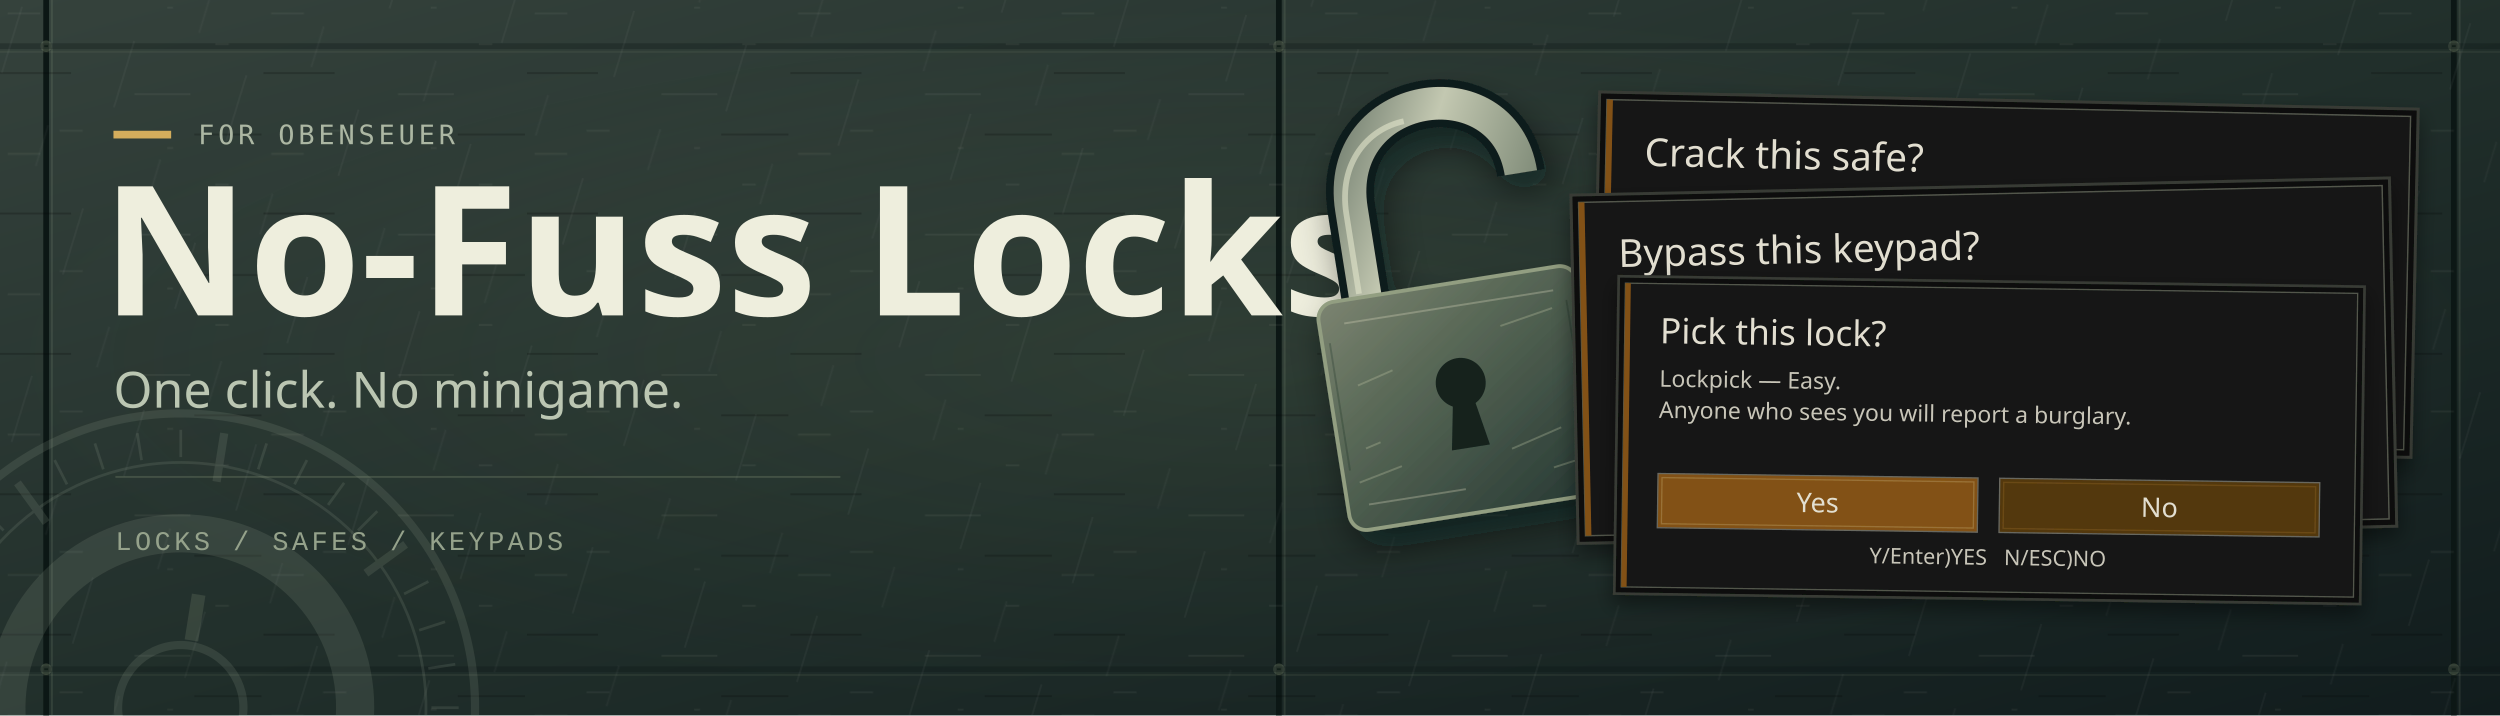
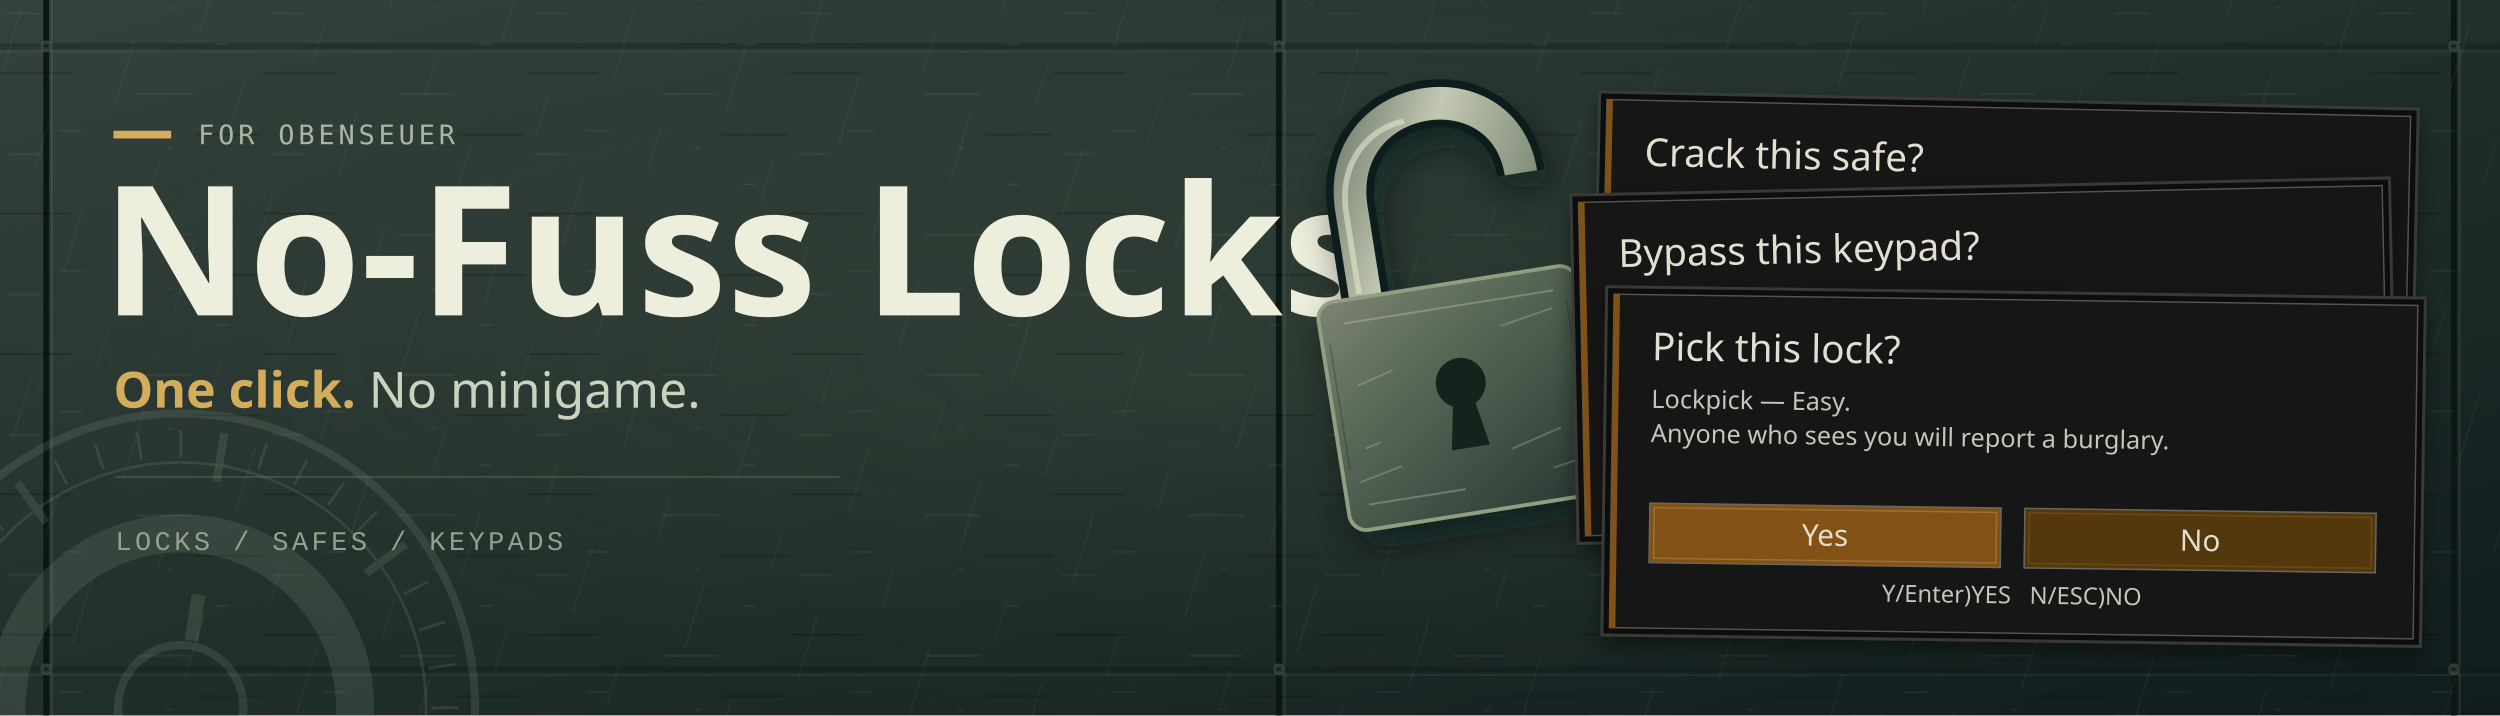
<svg xmlns="http://www.w3.org/2000/svg" width="1300" height="372" viewBox="0 0 1300 372">
  <defs>
    <linearGradient id="wall" x1="0" y1="0" x2="1" y2="1">
      <stop stop-color="#35423c" />
      <stop offset=".54" stop-color="#202e2a" />
      <stop offset="1" stop-color="#111c1d" />
    </linearGradient>
    <radialGradient id="light">
      <stop stop-color="#9aab7c" stop-opacity=".10" />
      <stop offset="1" stop-color="#8b9c72" stop-opacity="0" />
    </radialGradient>
    <linearGradient id="metal" x1="0" y1="0" x2=".8" y2="1">
      <stop stop-color="#7c8471" />
      <stop offset=".35" stop-color="#5c6b59" />
      <stop offset="1" stop-color="#2c3e37" />
    </linearGradient>
    <linearGradient id="shackle" x1="0" y1="0" x2="1" y2=".6">
      <stop stop-color="#737f70" />
      <stop offset=".45" stop-color="#c3c8b1" />
      <stop offset="1" stop-color="#7f8b78" />
    </linearGradient>
    <pattern id="rain" width="61" height="91" patternUnits="userSpaceOnUse" patternTransform="rotate(17)">
      <path d="M12 0v36M43 55v22" stroke="#c6d2c6" stroke-opacity=".047" />
    </pattern>
    <pattern id="grain" width="137" height="73" patternUnits="userSpaceOnUse">
      <path d="M4 7h17m49 42h29m13-26h7M31 68h12M87 4h3" stroke="#dae1ca" opacity=".06" />
      <path d="M0 38h37m64 32h35" stroke="#000" opacity=".19" />
    </pattern>
    <filter id="cardshadow" x="-20%" y="-40%" width="140%" height="190%">
      <feDropShadow dx="0" dy="7" stdDeviation="7" flood-color="#000" flood-opacity=".42" />
    </filter>
    <filter id="lockshadow" x="-40%" y="-40%" width="190%" height="200%">
      <feDropShadow dx="3" dy="10" stdDeviation="9" flood-color="#030b08" flood-opacity=".5" />
    </filter>
  </defs>
  <rect x="0" y="0" width="1300" height="372" fill="url(#wall)" stroke="none" stroke-width="1" rx="0" />
  <rect x="0" y="0" width="1300" height="372" fill="url(#light)" stroke="none" stroke-width="1" rx="0" />
  <path d="M24 0L24 372" fill="none" stroke="#0c1715" stroke-width="3" />
  <path d="M27 0L27 372" fill="none" stroke="#b1bea021" stroke-width="1" />
  <circle cx="24" cy="24" r="3" fill="#717d6666" stroke="none" stroke-width="1" />
  <path d="M23 24L25 24" fill="none" stroke="#16241b" stroke-width="1" />
  <circle cx="24" cy="348" r="3" fill="#717d6666" stroke="none" stroke-width="1" />
  <path d="M23 348L25 348" fill="none" stroke="#16241b" stroke-width="1" />
  <path d="M665 0L665 372" fill="none" stroke="#0c1715" stroke-width="3" />
  <path d="M668 0L668 372" fill="none" stroke="#b1bea021" stroke-width="1" />
  <circle cx="665" cy="24" r="3" fill="#717d6666" stroke="none" stroke-width="1" />
  <path d="M664 24L666 24" fill="none" stroke="#16241b" stroke-width="1" />
  <circle cx="665" cy="348" r="3" fill="#717d6666" stroke="none" stroke-width="1" />
  <path d="M664 348L666 348" fill="none" stroke="#16241b" stroke-width="1" />
  <path d="M1276 0L1276 372" fill="none" stroke="#0c1715" stroke-width="3" />
  <path d="M1279 0L1279 372" fill="none" stroke="#b1bea021" stroke-width="1" />
  <circle cx="1276" cy="24" r="3" fill="#717d6666" stroke="none" stroke-width="1" />
  <path d="M1275 24L1277 24" fill="none" stroke="#16241b" stroke-width="1" />
  <circle cx="1276" cy="348" r="3" fill="#717d6666" stroke="none" stroke-width="1" />
  <path d="M1275 348L1277 348" fill="none" stroke="#16241b" stroke-width="1" />
  <path d="M0 24L1300 24" fill="none" stroke="#0a15144d" stroke-width="3" />
  <path d="M0 27L1300 27" fill="none" stroke="#a1af8d15" stroke-width="1" />
  <path d="M0 348L1300 348" fill="none" stroke="#0a15144d" stroke-width="3" />
  <path d="M0 351L1300 351" fill="none" stroke="#a1af8d15" stroke-width="1" />
  <rect x="0" y="0" width="1300" height="372" fill="url(#rain)" stroke="none" stroke-width="1" rx="0" />
  <rect x="0" y="0" width="1300" height="372" fill="url(#grain)" stroke="none" stroke-width="1" rx="0" />
  <g transform="translate(94 368) rotate(9) scale(1.416667)" opacity="0.15">
    <circle cx="0" cy="0" r="108" fill="none" stroke="#a4af99" stroke-width="3" />
    <circle cx="0" cy="0" r="90" fill="none" stroke="#a4af99" stroke-width="1" />
    <circle cx="0" cy="0" r="64" fill="none" stroke="#a4af99" stroke-width="14" />
    <circle cx="0" cy="0" r="23" fill="#1b2922" stroke="#a4af99" stroke-width="3" />
    <path d="M0.0 -84.0L0.0 -102.0" fill="none" stroke="#a4af99" stroke-width="3" />
    <path d="M14.392 -90.867L15.956 -100.744" fill="none" stroke="#a4af99" stroke-width="1" />
    <path d="M28.43 -87.497L31.52 -97.008" fill="none" stroke="#a4af99" stroke-width="1" />
    <path d="M41.767 -81.973L46.307 -90.883" fill="none" stroke="#a4af99" stroke-width="1" />
    <path d="M54.076 -74.43L59.954 -82.52" fill="none" stroke="#a4af99" stroke-width="1" />
    <path d="M59.397 -59.397L72.125 -72.125" fill="none" stroke="#a4af99" stroke-width="3" />
    <path d="M74.43 -54.076L82.52 -59.954" fill="none" stroke="#a4af99" stroke-width="1" />
    <path d="M81.973 -41.767L90.883 -46.307" fill="none" stroke="#a4af99" stroke-width="1" />
    <path d="M87.497 -28.43L97.008 -31.52" fill="none" stroke="#a4af99" stroke-width="1" />
    <path d="M90.867 -14.392L100.744 -15.956" fill="none" stroke="#a4af99" stroke-width="1" />
    <path d="M84.0 -5.143516556418883e-15L102.0 -6.245698675651501e-15" fill="none" stroke="#a4af99" stroke-width="3" />
    <path d="M90.867 14.392L100.744 15.956" fill="none" stroke="#a4af99" stroke-width="1" />
    <path d="M87.497 28.43L97.008 31.52" fill="none" stroke="#a4af99" stroke-width="1" />
    <path d="M81.973 41.767L90.883 46.307" fill="none" stroke="#a4af99" stroke-width="1" />
    <path d="M74.43 54.076L82.52 59.954" fill="none" stroke="#a4af99" stroke-width="1" />
    <path d="M59.397 59.397L72.125 72.125" fill="none" stroke="#a4af99" stroke-width="3" />
    <path d="M54.076 74.43L59.954 82.52" fill="none" stroke="#a4af99" stroke-width="1" />
    <path d="M41.767 81.973L46.307 90.883" fill="none" stroke="#a4af99" stroke-width="1" />
    <path d="M28.43 87.497L31.52 97.008" fill="none" stroke="#a4af99" stroke-width="1" />
    <path d="M14.392 90.867L15.956 100.744" fill="none" stroke="#a4af99" stroke-width="1" />
    <path d="M1.0287033112837767e-14 84.0L1.2491397351303002e-14 102.0" fill="none" stroke="#a4af99" stroke-width="3" />
    <path d="M-14.392 90.867L-15.956 100.744" fill="none" stroke="#a4af99" stroke-width="1" />
    <path d="M-28.43 87.497L-31.52 97.008" fill="none" stroke="#a4af99" stroke-width="1" />
    <path d="M-41.767 81.973L-46.307 90.883" fill="none" stroke="#a4af99" stroke-width="1" />
    <path d="M-54.076 74.43L-59.954 82.52" fill="none" stroke="#a4af99" stroke-width="1" />
    <path d="M-59.397 59.397L-72.125 72.125" fill="none" stroke="#a4af99" stroke-width="3" />
    <path d="M-74.43 54.076L-82.52 59.954" fill="none" stroke="#a4af99" stroke-width="1" />
    <path d="M-81.973 41.767L-90.883 46.307" fill="none" stroke="#a4af99" stroke-width="1" />
    <path d="M-87.497 28.43L-97.008 31.52" fill="none" stroke="#a4af99" stroke-width="1" />
    <path d="M-90.867 14.392L-100.744 15.956" fill="none" stroke="#a4af99" stroke-width="1" />
    <path d="M-84.0 1.543054966925665e-14L-102.0 1.8737096026954503e-14" fill="none" stroke="#a4af99" stroke-width="3" />
    <path d="M-90.867 -14.392L-100.744 -15.956" fill="none" stroke="#a4af99" stroke-width="1" />
    <path d="M-87.497 -28.43L-97.008 -31.52" fill="none" stroke="#a4af99" stroke-width="1" />
    <path d="M-81.973 -41.767L-90.883 -46.307" fill="none" stroke="#a4af99" stroke-width="1" />
    <path d="M-74.43 -54.076L-82.52 -59.954" fill="none" stroke="#a4af99" stroke-width="1" />
    <path d="M-59.397 -59.397L-72.125 -72.125" fill="none" stroke="#a4af99" stroke-width="3" />
    <path d="M-54.076 -74.43L-59.954 -82.52" fill="none" stroke="#a4af99" stroke-width="1" />
    <path d="M-41.767 -81.973L-46.307 -90.883" fill="none" stroke="#a4af99" stroke-width="1" />
    <path d="M-28.43 -87.497L-31.52 -97.008" fill="none" stroke="#a4af99" stroke-width="1" />
    <path d="M-14.392 -90.867L-15.956 -100.744" fill="none" stroke="#a4af99" stroke-width="1" />
    <path d="M0 -42L0 -25" fill="none" stroke="#b1b99c" stroke-width="5" />
  </g>
  <path d="M59 70L89 70" fill="none" stroke="#d4ad5c" stroke-width="4" />
  <text x="103" y="75" font-family="DejaVu Sans Mono" font-size="14" font-weight="400" fill="#acb7a3" text-anchor="start" letter-spacing="2">FOR OBENSEUER</text>
  <text x="53" y="164" font-family="Fira Sans Condensed" font-size="94" font-weight="700" fill="#eeeedd" text-anchor="start" letter-spacing="0">No-Fuss Locks</text>
-   <text x="59" y="212" font-family="Fira Sans" font-size="26" font-weight="400" fill="#bbc6b2" text-anchor="start" letter-spacing="0">One click. No minigame.</text>
+   <text x="59" y="212" font-family="Fira Sans Condensed" font-size="26" font-weight="400" fill="#cbd3bf" text-anchor="start" letter-spacing="0">
+     <tspan fill="#d4ad5c" font-weight="700">One click.</tspan> No minigame.</text>
  <path d="M60 248L437 248" fill="none" stroke="#8c9a7d44" stroke-width="1" />
  <text x="60" y="286" font-family="Liberation Mono" font-size="14" font-weight="400" fill="#95a28b" text-anchor="start" letter-spacing="1.8">LOCKS / SAFES / KEYPADS</text>
  <g transform="translate(748 126) rotate(-9) scale(1)" filter="url(#lockshadow)">
    <path d="M-42 34v-58c0-63 90-63 90-5" fill="none" stroke="#111b1b" stroke-width="25" />
    <path d="M-42 34v-58c0-63 90-63 90-5" fill="none" stroke="url(#shackle)" stroke-width="17" />
    <path d="M-45 20v-42c0-27 18-42 37-43" fill="none" stroke="#e1e3c9" stroke-width="3" opacity=".62" />
    <rect x="-68" y="22" width="136" height="120" fill="url(#metal)" stroke="#929e81" stroke-width="2" rx="9" />
    <path d="M-55 34H55M-57 129h51" fill="none" stroke="#e1dec2" opacity=".3" />
    <circle cx="0" cy="74" r="13" fill="#15231e" stroke="none" stroke-width="1" />
    <path d="M-5 80l-5 28h20L5 80" fill="#15231e" />
    <path d="M-60 117l23-5m62-64 28-5m-12 82 19-3M-53 67l19-5M21 112l27-7M-54 100l8-2" fill="none" stroke="#c4c9a7" opacity=".3" />
    <path d="M-64 43v67M61 40v78" stroke="#0e2418" opacity=".24" />
  </g>
  <g transform="translate(212 14) scale(0.86)">
    <g transform="translate(723 49) scale(0.9) rotate(1.2 270 112)" filter="url(#cardshadow)">
      <rect x="-5" y="-5" width="550" height="234" fill="#090b0a" stroke="#383b34" stroke-width="2" rx="0" />
      <rect x="0" y="0" width="540" height="224" fill="#121313" stroke="#53564c" stroke-width="1" rx="0" />
      <rect x="0" y="0" width="4" height="224" fill="#825112" stroke="none" stroke-width="1" rx="0" />
      <text xml:space="preserve" x="26" y="44" font-family="Erika Ormig" font-size="26" font-weight="400" fill="#e2ded0" text-anchor="start" letter-spacing="0">Crack this safe?</text>
      <text xml:space="preserve" x="26" y="76" font-family="Erika Ormig" font-size="17" font-weight="400" fill="#c8c5b8" text-anchor="start" letter-spacing="0">The safe opens without the combination.</text>
      <text xml:space="preserve" x="26" y="99" font-family="Erika Ormig" font-size="17" font-weight="400" fill="#c8c5b8" text-anchor="start" letter-spacing="0" />
      <rect x="26" y="140" width="236" height="40" fill="#825112" stroke="#68675f" stroke-width="1" rx="0" />
      <rect x="29" y="143" width="230" height="34" fill="none" stroke="#d9cda044" stroke-width="1" rx="0" />
      <text xml:space="preserve" x="144.0" y="167" font-family="Erika Ormig" font-size="20" font-weight="400" fill="#e2ded0" text-anchor="middle" letter-spacing="0">Yes</text>
      <rect x="278" y="140" width="236" height="40" fill="#53380d" stroke="#68675f" stroke-width="1" rx="0" />
      <rect x="281" y="143" width="230" height="34" fill="none" stroke="#6b4a16" stroke-width="1" rx="0" />
      <text xml:space="preserve" x="396.0" y="167" font-family="Erika Ormig" font-size="20" font-weight="400" fill="#e2ded0" text-anchor="middle" letter-spacing="0">No</text>
      <text xml:space="preserve" x="270" y="204" font-family="Erika Ormig" font-size="16" font-weight="400" fill="#c8c5b8" text-anchor="middle" letter-spacing="0">Y/Enter)YES   N/ESC)NO</text>
    </g>
    <g transform="translate(710 101) scale(0.9) rotate(-1.2 270 112)" filter="url(#cardshadow)">
      <rect x="-5" y="-5" width="550" height="234" fill="#090b0a" stroke="#383b34" stroke-width="2" rx="0" />
      <rect x="0" y="0" width="540" height="224" fill="#121313" stroke="#53564c" stroke-width="1" rx="0" />
      <rect x="0" y="0" width="4" height="224" fill="#825112" stroke="none" stroke-width="1" rx="0" />
      <text xml:space="preserve" x="26" y="44" font-family="Erika Ormig" font-size="26" font-weight="400" fill="#e2ded0" text-anchor="start" letter-spacing="0">Bypass this keypad?</text>
-       <text xml:space="preserve" x="26" y="76" font-family="Erika Ormig" font-size="17" font-weight="400" fill="#c8c5b8" text-anchor="start" letter-spacing="0">The keypad opens without the code.</text>
+       <text xml:space="preserve" x="26" y="76" font-family="Erika Ormig" font-size="17" font-weight="400" fill="#c8c5b8" text-anchor="start" letter-spacing="0" />
      <text xml:space="preserve" x="26" y="99" font-family="Erika Ormig" font-size="17" font-weight="400" fill="#c8c5b8" text-anchor="start" letter-spacing="0" />
      <rect x="26" y="140" width="236" height="40" fill="#825112" stroke="#68675f" stroke-width="1" rx="0" />
      <rect x="29" y="143" width="230" height="34" fill="none" stroke="#d9cda044" stroke-width="1" rx="0" />
      <text xml:space="preserve" x="144.0" y="167" font-family="Erika Ormig" font-size="20" font-weight="400" fill="#e2ded0" text-anchor="middle" letter-spacing="0">Yes</text>
      <rect x="278" y="140" width="236" height="40" fill="#53380d" stroke="#68675f" stroke-width="1" rx="0" />
      <rect x="281" y="143" width="230" height="34" fill="none" stroke="#6b4a16" stroke-width="1" rx="0" />
      <text xml:space="preserve" x="396.0" y="167" font-family="Erika Ormig" font-size="20" font-weight="400" fill="#e2ded0" text-anchor="middle" letter-spacing="0">No</text>
      <text xml:space="preserve" x="270" y="204" font-family="Erika Ormig" font-size="16" font-weight="400" fill="#c8c5b8" text-anchor="middle" letter-spacing="0">Y/Enter)YES   N/ESC)NO</text>
    </g>
-     <g transform="translate(735 158) scale(0.82) rotate(0.8 270 112)" filter="url(#cardshadow)">
+     <g transform="translate(728 165) scale(0.9) rotate(0.8 270 112)" filter="url(#cardshadow)">
      <rect x="-5" y="-5" width="550" height="234" fill="#090b0a" stroke="#383b34" stroke-width="2" rx="0" />
      <rect x="0" y="0" width="540" height="224" fill="#121313" stroke="#53564c" stroke-width="1" rx="0" />
      <rect x="0" y="0" width="4" height="224" fill="#825112" stroke="none" stroke-width="1" rx="0" />
      <text xml:space="preserve" x="26" y="44" font-family="Erika Ormig" font-size="26" font-weight="400" fill="#e2ded0" text-anchor="start" letter-spacing="0">Pick this lock?</text>
      <text xml:space="preserve" x="26" y="76" font-family="Erika Ormig" font-size="17" font-weight="400" fill="#c8c5b8" text-anchor="start" letter-spacing="0">Lockpick — Easy.</text>
      <text xml:space="preserve" x="26" y="99" font-family="Erika Ormig" font-size="17" font-weight="400" fill="#c8c5b8" text-anchor="start" letter-spacing="0">Anyone who sees you will report a burglary.</text>
      <rect x="26" y="140" width="236" height="40" fill="#825112" stroke="#68675f" stroke-width="1" rx="0" />
      <rect x="29" y="143" width="230" height="34" fill="none" stroke="#d9cda044" stroke-width="1" rx="0" />
      <text xml:space="preserve" x="144.0" y="167" font-family="Erika Ormig" font-size="20" font-weight="400" fill="#e2ded0" text-anchor="middle" letter-spacing="0">Yes</text>
      <rect x="278" y="140" width="236" height="40" fill="#53380d" stroke="#68675f" stroke-width="1" rx="0" />
      <rect x="281" y="143" width="230" height="34" fill="none" stroke="#6b4a16" stroke-width="1" rx="0" />
      <text xml:space="preserve" x="396.0" y="167" font-family="Erika Ormig" font-size="20" font-weight="400" fill="#e2ded0" text-anchor="middle" letter-spacing="0">No</text>
      <text xml:space="preserve" x="270" y="204" font-family="Erika Ormig" font-size="16" font-weight="400" fill="#c8c5b8" text-anchor="middle" letter-spacing="0">Y/Enter)YES   N/ESC)NO</text>
    </g>
  </g>
</svg>
